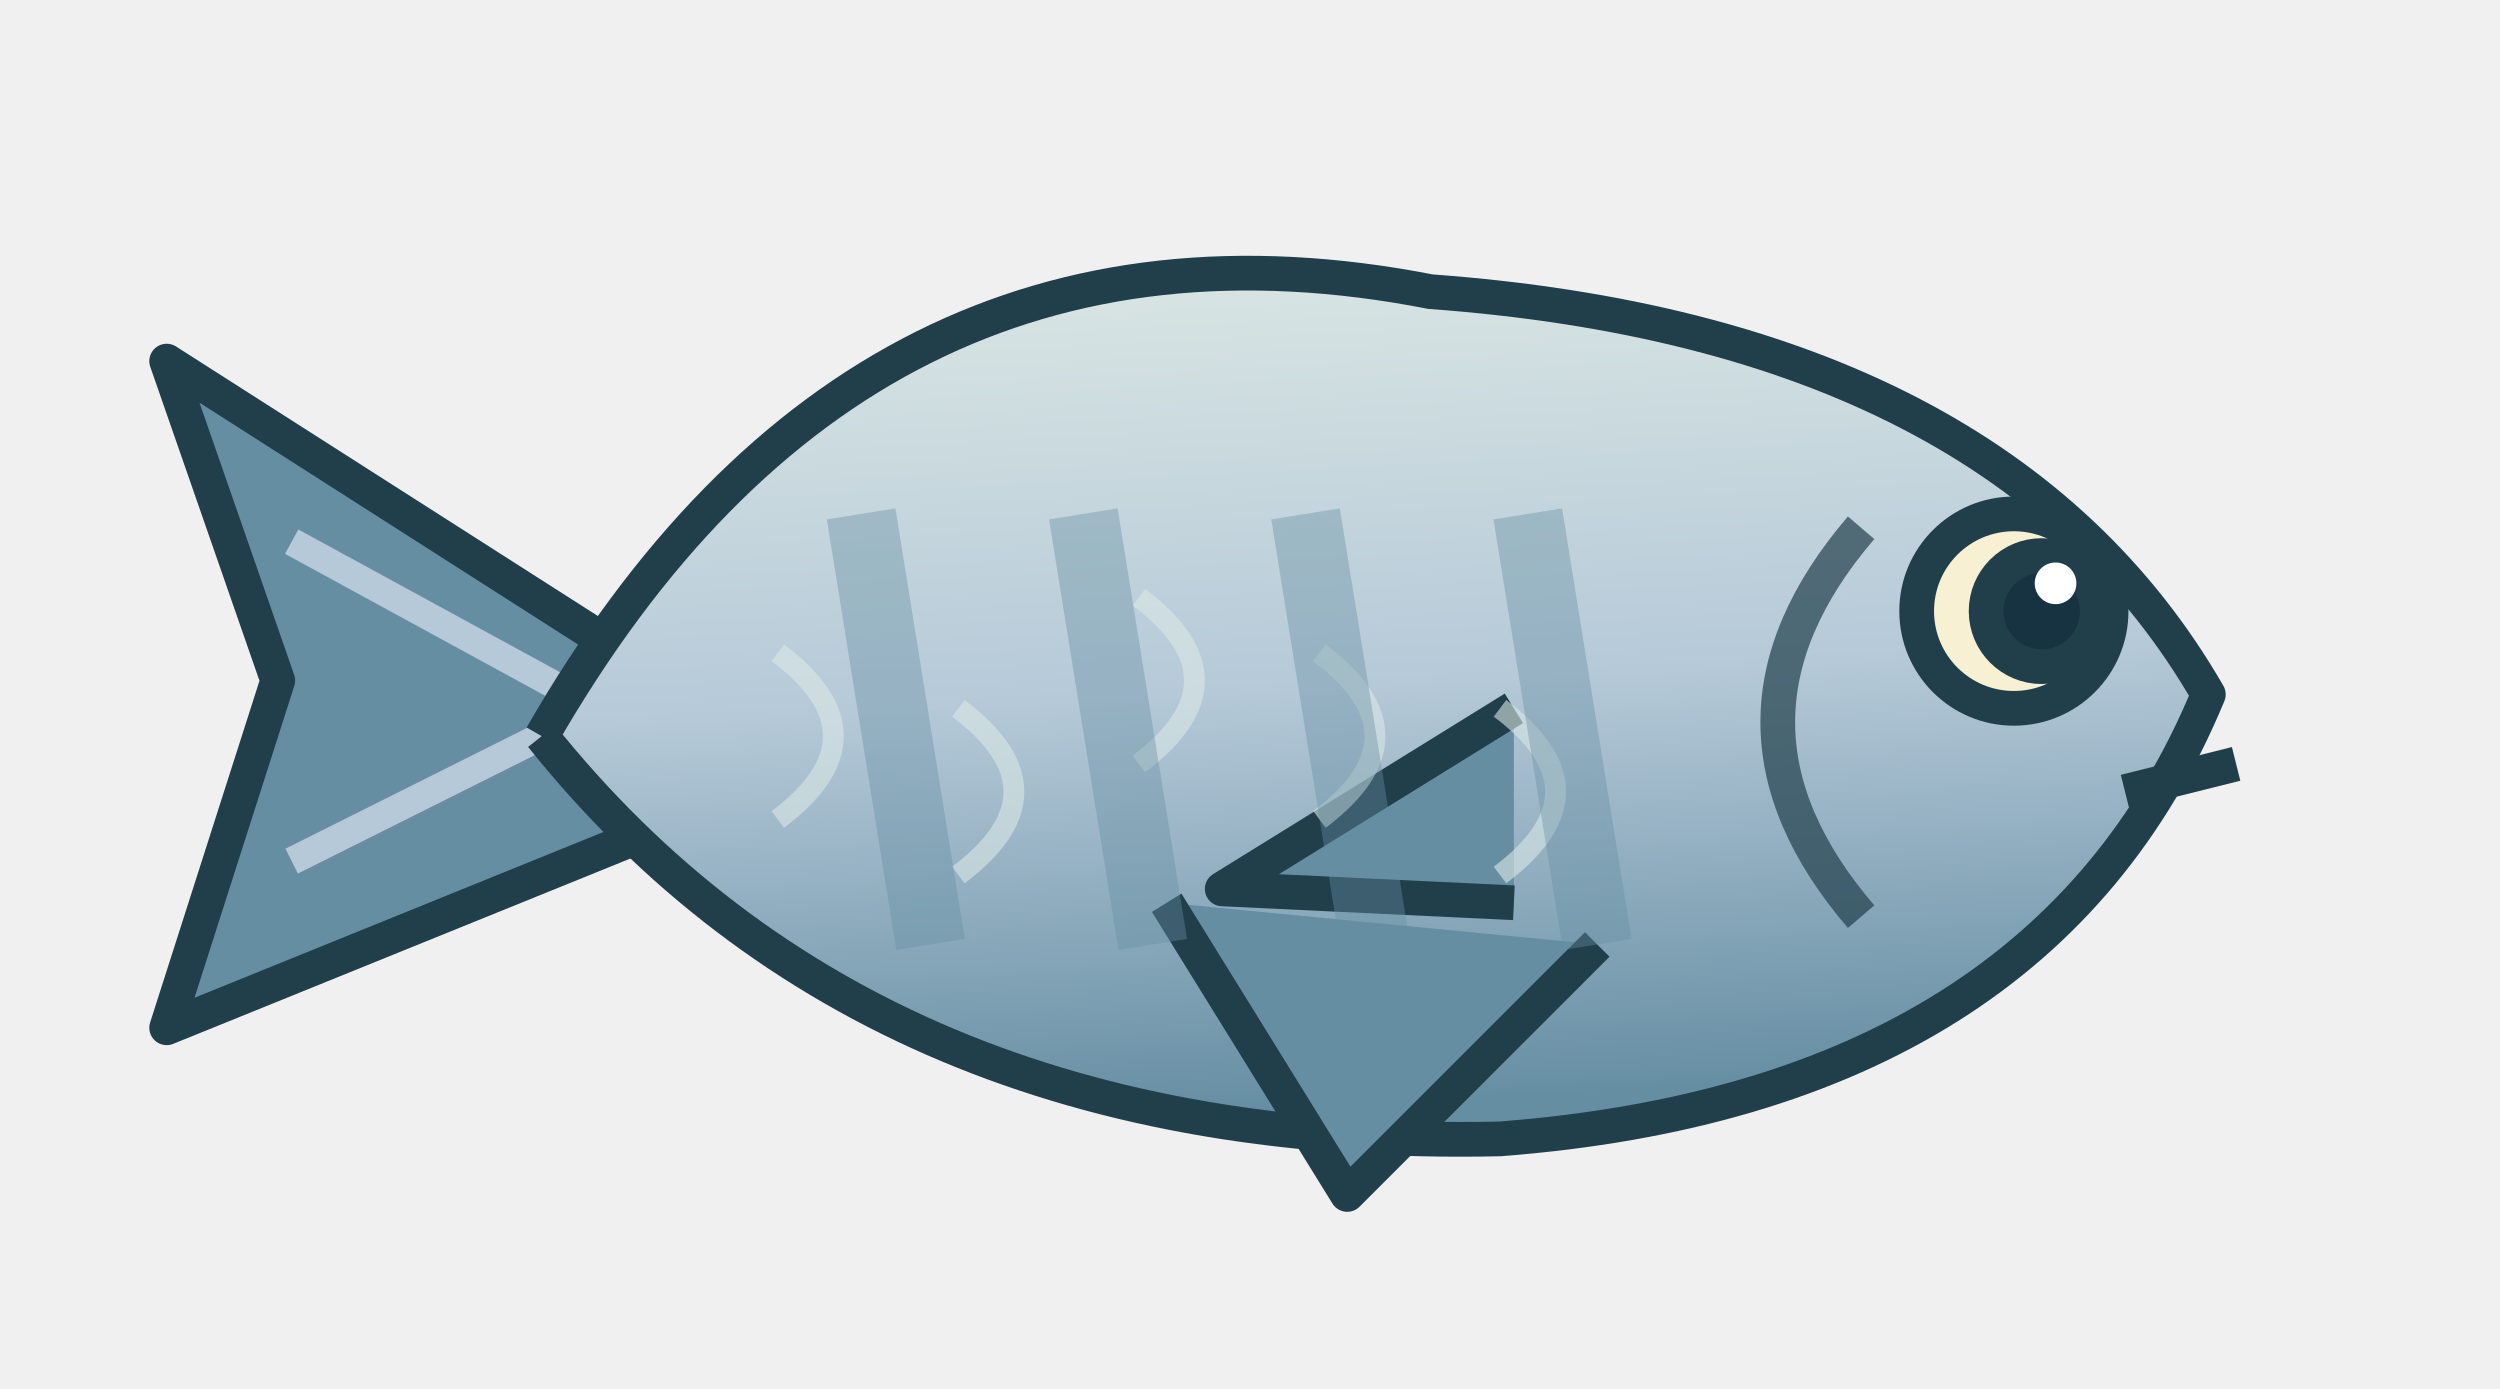
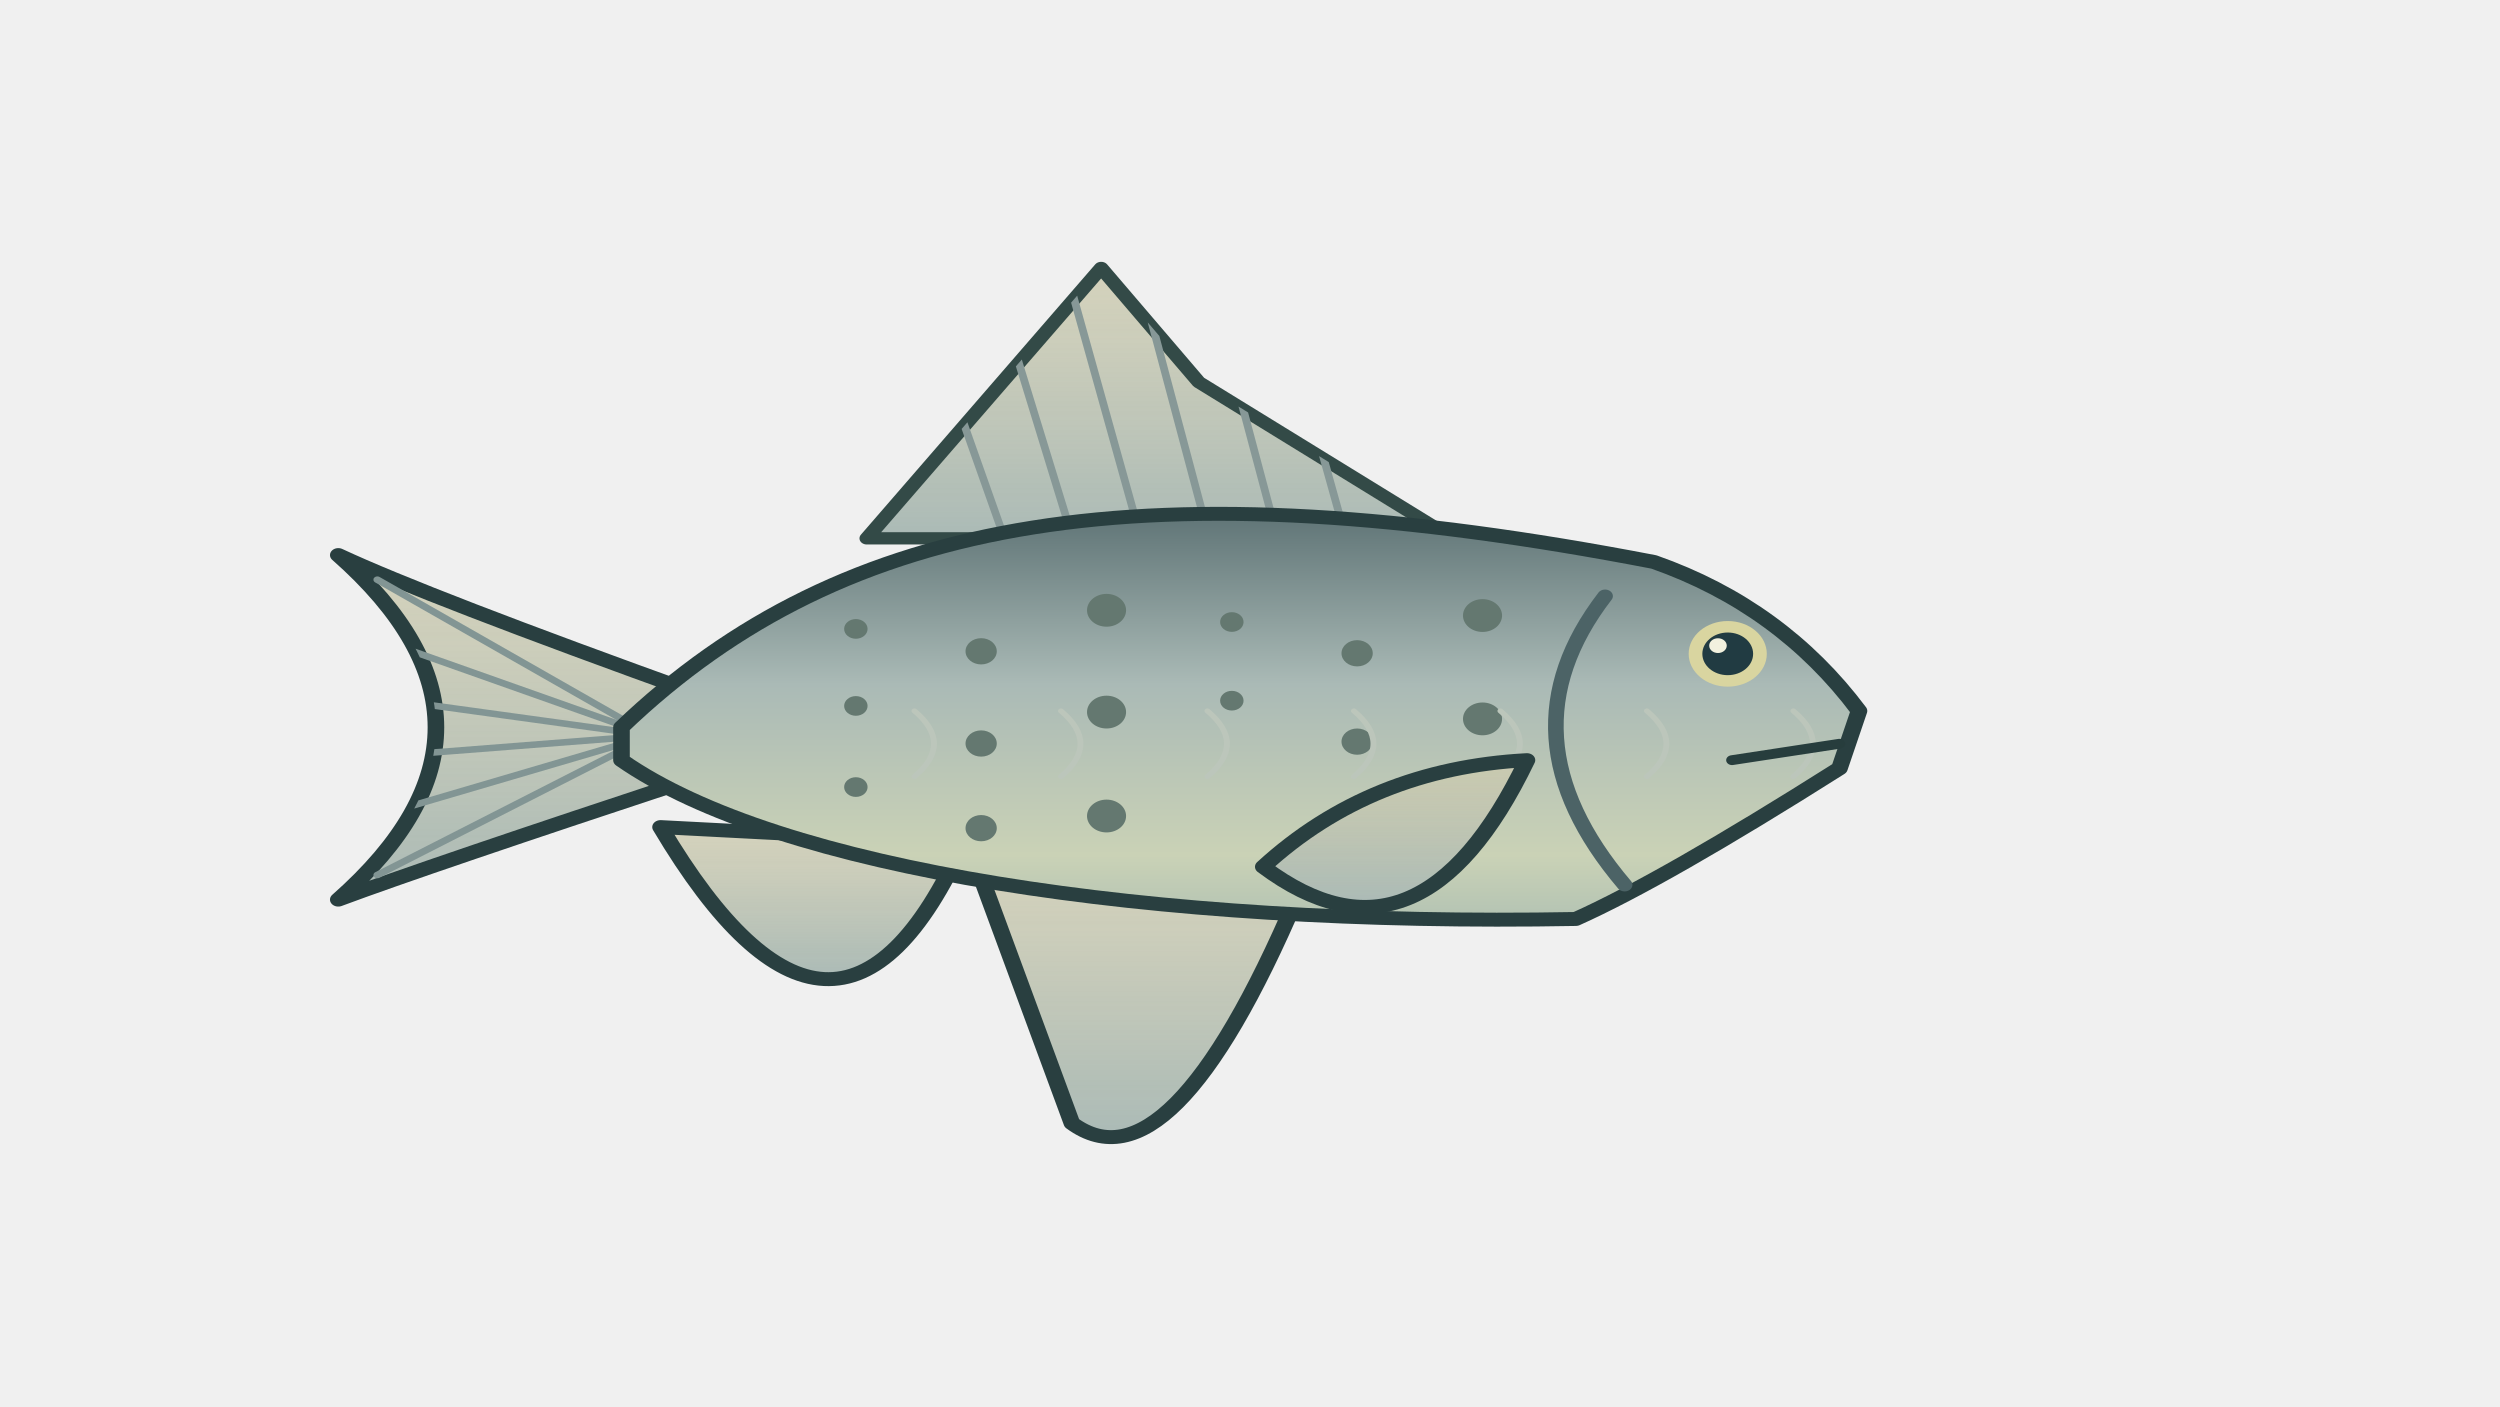
- <svg xmlns="http://www.w3.org/2000/svg" width="180" height="100" viewBox="0 0 180 100">
+ <svg xmlns="http://www.w3.org/2000/svg" width="256" height="144" viewBox="0 0 256 144">
  <defs>
-     <linearGradient id="body" x2=".1" y2="1">
-       <stop stop-color="#dbe7e4" />
-       <stop offset=".52" stop-color="#b5c9d8" />
-       <stop offset="1" stop-color="#668ea3" />
+     <linearGradient id="body" x1="0" y1="0" x2="0" y2="1">
+       <stop stop-color="#5f7476" />
+       <stop offset=".42" stop-color="#aabab6" />
+       <stop offset=".84" stop-color="#cad2b6" />
+       <stop offset="1" stop-color="#b3c3b3" />
    </linearGradient>
+     <linearGradient id="fin" x1="0" y1="1" x2="0" y2="0">
+       <stop stop-color="#aabab6" />
+       <stop offset="1" stop-color="#cecbae" stop-opacity=".78" />
+     </linearGradient>
+     <clipPath id="bodyclip">
+       <path d="M 63.64 72 C 86.64 45.76 117.76 40.00 169.36 51.84 Q 182.36 57.28 190.36 70.00 L 188.36 77.00 Q 170.36 90.56 161.36 95.36 C 117.76 96.32 79.64 89.28 63.64 76 Z" />
+     </clipPath>
  </defs>
-   <g stroke="#213e4b" stroke-width="2.5" stroke-linejoin="round">
-     <path d="M48 49 12 26 20 49 12 74 49 59" fill="#668ea3" />
-     <path d="M21 39 43 51 21 62" fill="none" stroke="#b5c9d8" stroke-width="2" />
-     <path d="M66 37 86 22 114 36" fill="#b5c9d8" />
-     <path d="M39 53 Q62 13 103 21 Q144 24 159 50 Q147 79 108 82 Q63 83 39 53" fill="url(#body)" />
-     <path d="M84 65 97 86 115 68 M109 51 88 64 109 65" fill="#668ea3" />
-     <path d="M56 47 q8 6 0 12" fill="none" stroke="#dbe7e4" stroke-opacity=".6" stroke-width="1.5" />
-     <path d="M69 51 q8 6 0 12" fill="none" stroke="#dbe7e4" stroke-opacity=".6" stroke-width="1.5" />
-     <path d="M82 43 q8 6 0 12" fill="none" stroke="#dbe7e4" stroke-opacity=".6" stroke-width="1.5" />
-     <path d="M95 47 q8 6 0 12" fill="none" stroke="#dbe7e4" stroke-opacity=".6" stroke-width="1.5" />
-     <path d="M108 51 q8 6 0 12" fill="none" stroke="#dbe7e4" stroke-opacity=".6" stroke-width="1.5" />
-     <path d="M62 37 l5 31" opacity=".4" stroke="#668ea3" stroke-width="5" />
-     <path d="M78 37 l5 31" opacity=".4" stroke="#668ea3" stroke-width="5" />
-     <path d="M94 37 l5 31" opacity=".4" stroke="#668ea3" stroke-width="5" />
-     <path d="M110 37 l5 31" opacity=".4" stroke="#668ea3" stroke-width="5" />
-     <path d="M134 38 Q122 52 134 66" fill="none" opacity=".7" />
-     <circle cx="145" cy="44" r="7" fill="#f8f0d3" />
-     <circle cx="147" cy="44" r="4" fill="#173240" />
-     <circle cx="148" cy="42" r="1.5" fill="white" stroke="none" />
-     <path d="M153 57 l8 -2" fill="none" />
+   <g transform="translate(0 14) scale(1 .84)">
+     <defs>
+       <clipPath id="tailclip">
+         <path d="M 71.64 68 Q 43.64 56 34.64 51 Q 54.64 72 34.64 93 Q 43.64 89 71.64 78 Z" fill="#fff" stroke="none" stroke-width="0" stroke-linejoin="round" stroke-linecap="round" />
+       </clipPath>
+     </defs>
+     <path d="M 71.64 68 Q 43.64 56 34.64 51 Q 54.64 72 34.64 93 Q 43.64 89 71.64 78 Z" fill="url(#fin)" stroke="#293f40" stroke-width="1.7" stroke-linejoin="round" stroke-linecap="round" />
+     <defs>
+       <clipPath id="dorsalclip">
+         <path d="M88.76 48.96 L112.76 16.00 L122.76 29.92 L148.76 48.96Z" fill="#fff" stroke="none" stroke-width="0" stroke-linejoin="round" stroke-linecap="round" />
+       </clipPath>
+     </defs>
+     <path d="M88.76 48.96 L112.76 16.00 L122.76 29.92 L148.76 48.96Z" fill="url(#fin)" stroke="#334a47" stroke-width="1.5" stroke-linejoin="round" stroke-linecap="round" />
+     <path d="M 132.76 92.80 Q 119.76 129.00 109.76 120.25 L 99.76 88.00 Z" fill="url(#fin)" stroke="#293f40" stroke-width="1.7" stroke-linejoin="round" stroke-linecap="round" />
+     <path d="M 98.64 86.08 Q 85.64 120.25 67.64 84.16 Z" fill="url(#fin)" stroke="#293f40" stroke-width="1.7" stroke-linejoin="round" stroke-linecap="round" />
+     <path d="M 66.64 73 L 38.64 54.00" fill="none" stroke="#829594" stroke-width="0.8" stroke-linejoin="round" stroke-linecap="round" clip-path="url(#tailclip)" />
+     <path d="M 66.64 73 L 38.64 61.20" fill="none" stroke="#829594" stroke-width="0.8" stroke-linejoin="round" stroke-linecap="round" clip-path="url(#tailclip)" />
+     <path d="M 66.64 73 L 38.64 68.40" fill="none" stroke="#829594" stroke-width="0.8" stroke-linejoin="round" stroke-linecap="round" clip-path="url(#tailclip)" />
+     <path d="M 66.64 73 L 38.64 75.60" fill="none" stroke="#829594" stroke-width="0.8" stroke-linejoin="round" stroke-linecap="round" clip-path="url(#tailclip)" />
+     <path d="M 66.64 73 L 38.64 82.80" fill="none" stroke="#829594" stroke-width="0.8" stroke-linejoin="round" stroke-linecap="round" clip-path="url(#tailclip)" />
+     <path d="M 66.64 73 L 38.64 90.00" fill="none" stroke="#829594" stroke-width="0.8" stroke-linejoin="round" stroke-linecap="round" clip-path="url(#tailclip)" />
+     <path d="M 102.76 48.64 L 95.76 25.10" fill="none" stroke="#879897" stroke-width="0.8" stroke-linejoin="round" stroke-linecap="round" clip-path="url(#dorsalclip)" />
+     <path d="M 109.76 48.64 L 102.76 21.49" fill="none" stroke="#879897" stroke-width="0.8" stroke-linejoin="round" stroke-linecap="round" clip-path="url(#dorsalclip)" />
+     <path d="M 116.76 48.64 L 109.76 18.81" fill="none" stroke="#879897" stroke-width="0.8" stroke-linejoin="round" stroke-linecap="round" clip-path="url(#dorsalclip)" />
+     <path d="M 123.76 48.64 L 116.76 17.38" fill="none" stroke="#879897" stroke-width="0.8" stroke-linejoin="round" stroke-linecap="round" clip-path="url(#dorsalclip)" />
+     <path d="M 130.76 48.64 L 123.76 17.38" fill="none" stroke="#879897" stroke-width="0.8" stroke-linejoin="round" stroke-linecap="round" clip-path="url(#dorsalclip)" />
+     <path d="M 137.76 48.64 L 130.76 18.81" fill="none" stroke="#879897" stroke-width="0.8" stroke-linejoin="round" stroke-linecap="round" clip-path="url(#dorsalclip)" />
+     <path d="M 63.64 72 C 86.64 45.76 117.76 40.00 169.36 51.84 Q 182.36 57.28 190.36 70.00 L 188.36 77.00 Q 170.36 90.56 161.36 95.36 C 117.76 96.32 79.64 89.28 63.64 76 Z" fill="url(#body)" stroke="#293f40" stroke-width="1.7" stroke-linejoin="round" stroke-linecap="round" />
+     <g clip-path="url(#bodyclip)">
+       <circle cx="87.64" cy="60.00" r="1.20" fill="#647870" />
+       <circle cx="100.47" cy="62.73" r="1.60" fill="#647870" />
+       <circle cx="113.31" cy="57.73" r="2.00" fill="#647870" />
+       <circle cx="126.14" cy="59.16" r="1.20" fill="#647870" />
+       <circle cx="138.97" cy="62.97" r="1.60" fill="#647870" />
+       <circle cx="151.81" cy="58.37" r="2.00" fill="#647870" />
+       <circle cx="87.64" cy="69.39" r="1.20" fill="#647870" />
+       <circle cx="100.47" cy="73.97" r="1.60" fill="#647870" />
+       <circle cx="113.31" cy="70.14" r="2.00" fill="#647870" />
+       <circle cx="126.14" cy="68.75" r="1.20" fill="#647870" />
+       <circle cx="138.97" cy="73.74" r="1.60" fill="#647870" />
+       <circle cx="151.81" cy="70.97" r="2.00" fill="#647870" />
+       <circle cx="87.64" cy="79.28" r="1.20" fill="#647870" />
+       <circle cx="100.47" cy="84.29" r="1.60" fill="#647870" />
+       <circle cx="113.31" cy="82.81" r="2.00" fill="#647870" />
+       <path d="M 93.64 70 q 4 4 0 8" fill="none" stroke="#bcc6bb" stroke-width="0.6" stroke-linejoin="round" stroke-linecap="round" />
+       <path d="M 108.64 70 q 4 4 0 8" fill="none" stroke="#bcc6bb" stroke-width="0.6" stroke-linejoin="round" stroke-linecap="round" />
+       <path d="M 123.64 70 q 4 4 0 8" fill="none" stroke="#bcc6bb" stroke-width="0.6" stroke-linejoin="round" stroke-linecap="round" />
+       <path d="M 138.64 70 q 4 4 0 8" fill="none" stroke="#bcc6bb" stroke-width="0.6" stroke-linejoin="round" stroke-linecap="round" />
+       <path d="M 153.64 70 q 4 4 0 8" fill="none" stroke="#bcc6bb" stroke-width="0.6" stroke-linejoin="round" stroke-linecap="round" />
+       <path d="M 168.64 70 q 4 4 0 8" fill="none" stroke="#bcc6bb" stroke-width="0.6" stroke-linejoin="round" stroke-linecap="round" />
+       <path d="M 183.64 70 q 4 4 0 8" fill="none" stroke="#bcc6bb" stroke-width="0.6" stroke-linejoin="round" stroke-linecap="round" />
+       <path d="M 198.64 70 q 4 4 0 8" fill="none" stroke="#bcc6bb" stroke-width="0.6" stroke-linejoin="round" stroke-linecap="round" />
+     </g>
+     <path d="M 164.36 56.00 Q 153.36 73 166.36 91.20" fill="none" stroke="#4c6366" stroke-width="1.6" stroke-linejoin="round" stroke-linecap="round" />
+     <path d="M 156.36 76 Q 145.36 103.25 129.36 89 Q 140.36 77 156.36 76Z" fill="url(#fin)" stroke="#293f40" stroke-width="1.7" stroke-linejoin="round" stroke-linecap="round" />
+     <path d="M 188.36 74 l -11 2" fill="none" stroke="#273d3d" stroke-width="1.2" stroke-linejoin="round" stroke-linecap="round" />
+     <circle cx="176.92" cy="63.04" r="4.00" fill="#d9d5a0" />
+     <circle cx="176.92" cy="63.04" r="2.60" fill="#213b42" />
+     <circle cx="175.92" cy="62.04" r="0.90" fill="#f2f1df" />
  </g>
</svg>
